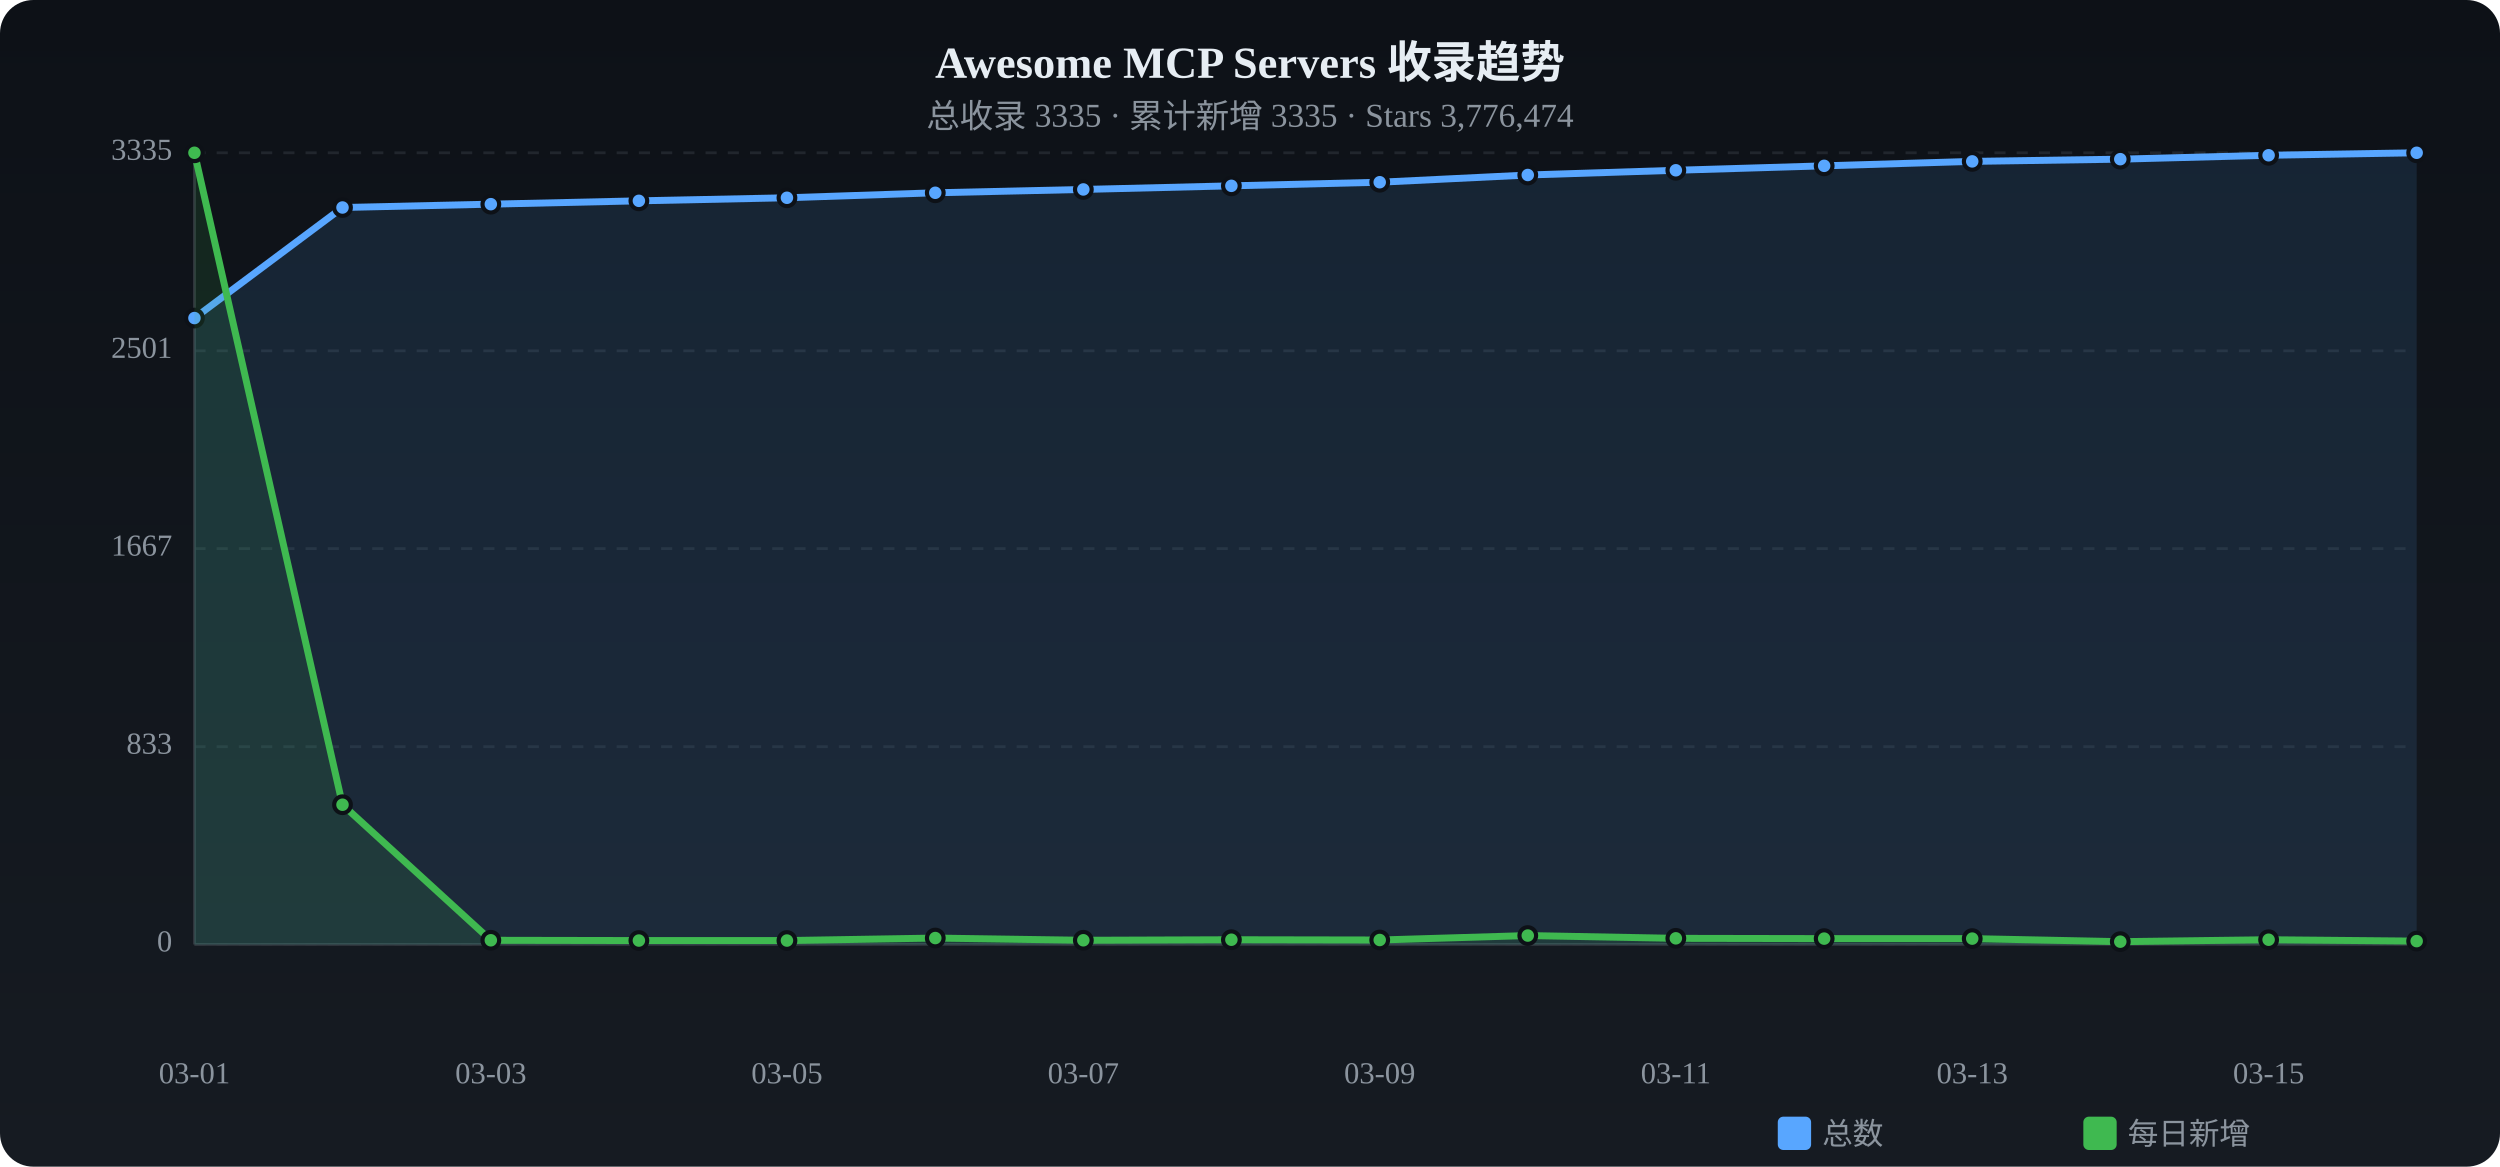
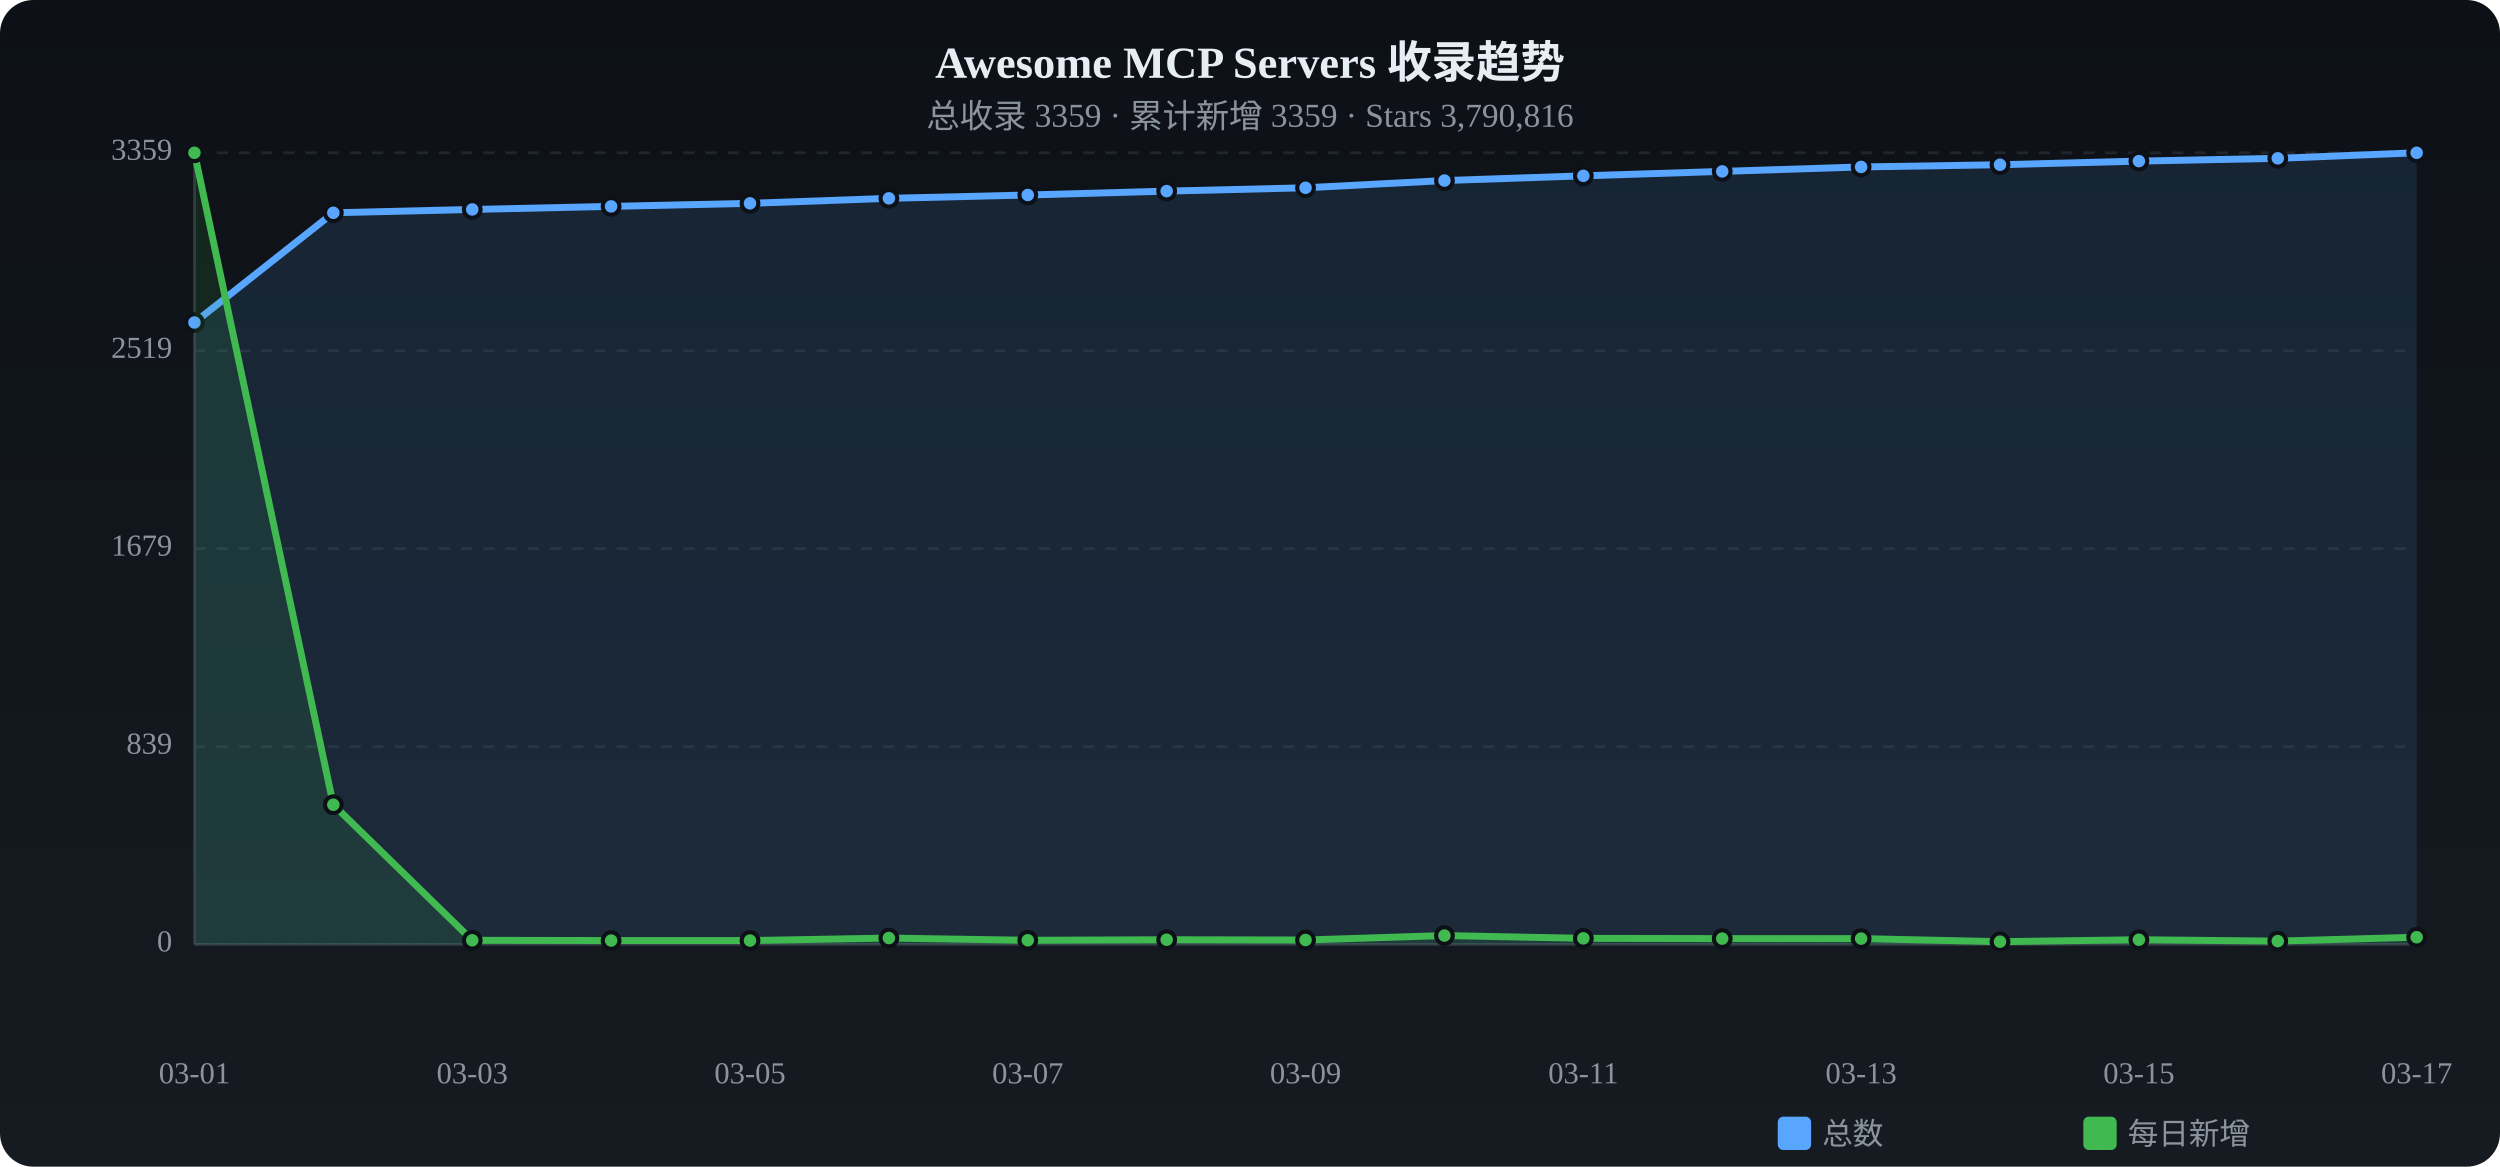
<svg xmlns="http://www.w3.org/2000/svg" viewBox="0 0 900 420" width="900" height="420">
  <defs>
    <linearGradient id="tbg" x1="0%" y1="0%" x2="0%" y2="100%">
      <stop offset="0%" stop-color="#0d1117" />
      <stop offset="100%" stop-color="#161b22" />
    </linearGradient>
  </defs>
  <rect width="900" height="420" rx="12" fill="url(#tbg)" />
  <text x="450.0" y="28" text-anchor="middle" fill="#e6edf3" font-size="16" font-weight="bold">Awesome MCP Servers 收录趋势</text>
-   <text x="450.0" y="46" text-anchor="middle" fill="#8b949e" font-size="12">总收录 3335 · 累计新增 3335 · Stars 3,776,474</text>
+   <text x="450.0" y="46" text-anchor="middle" fill="#8b949e" font-size="12">总收录 3359 · 累计新增 3359 · Stars 3,790,816</text>
  <text x="62" y="340.0" text-anchor="end" fill="#8b949e" font-size="11" dominant-baseline="middle">0</text>
  <line x1="70" y1="340.0" x2="870" y2="340.0" stroke="#21262d" stroke-dasharray="4 4" />
-   <text x="62" y="268.8" text-anchor="end" fill="#8b949e" font-size="11" dominant-baseline="middle">833</text>
+   <text x="62" y="268.8" text-anchor="end" fill="#8b949e" font-size="11" dominant-baseline="middle">839</text>
  <line x1="70" y1="268.8" x2="870" y2="268.8" stroke="#21262d" stroke-dasharray="4 4" />
-   <text x="62" y="197.5" text-anchor="end" fill="#8b949e" font-size="11" dominant-baseline="middle">1667</text>
+   <text x="62" y="197.5" text-anchor="end" fill="#8b949e" font-size="11" dominant-baseline="middle">1679</text>
  <line x1="70" y1="197.5" x2="870" y2="197.5" stroke="#21262d" stroke-dasharray="4 4" />
-   <text x="62" y="126.3" text-anchor="end" fill="#8b949e" font-size="11" dominant-baseline="middle">2501</text>
+   <text x="62" y="126.3" text-anchor="end" fill="#8b949e" font-size="11" dominant-baseline="middle">2519</text>
  <line x1="70" y1="126.3" x2="870" y2="126.3" stroke="#21262d" stroke-dasharray="4 4" />
-   <text x="62" y="55.0" text-anchor="end" fill="#8b949e" font-size="11" dominant-baseline="middle">3335</text>
+   <text x="62" y="55.0" text-anchor="end" fill="#8b949e" font-size="11" dominant-baseline="middle">3359</text>
  <line x1="70" y1="55.0" x2="870" y2="55.0" stroke="#21262d" stroke-dasharray="4 4" />
  <line x1="70" y1="55" x2="70" y2="340" stroke="#30363d" />
  <line x1="70" y1="340" x2="870" y2="340" stroke="#30363d" />
-   <path d="M70.0,114.5 L123.3,74.7 L176.7,73.5 L230.0,72.3 L283.3,71.2 L336.7,69.4 L390.0,68.2 L443.3,66.9 L496.7,65.6 L550.0,63.0 L603.3,61.3 L656.7,59.7 L710.0,58.1 L763.3,57.3 L816.7,55.9 L870.0,55.0 L870.0,340 L70.0,340 Z" fill="#58a6ff" opacity="0.12" />
-   <polyline points="70.0,114.5 123.3,74.7 176.7,73.5 230.0,72.3 283.3,71.2 336.7,69.4 390.0,68.2 443.3,66.9 496.7,65.6 550.0,63.0 603.3,61.3 656.7,59.7 710.0,58.1 763.3,57.3 816.7,55.9 870.0,55.0" fill="none" stroke="#58a6ff" stroke-width="2.5" stroke-linecap="round" stroke-linejoin="round" />
-   <circle cx="70.0" cy="114.5" r="3" fill="#58a6ff" stroke="#0d1117" stroke-width="1.5" />
-   <circle cx="123.3" cy="74.7" r="3" fill="#58a6ff" stroke="#0d1117" stroke-width="1.5" />
-   <circle cx="176.7" cy="73.5" r="3" fill="#58a6ff" stroke="#0d1117" stroke-width="1.5" />
-   <circle cx="230.0" cy="72.3" r="3" fill="#58a6ff" stroke="#0d1117" stroke-width="1.5" />
-   <circle cx="283.3" cy="71.2" r="3" fill="#58a6ff" stroke="#0d1117" stroke-width="1.5" />
-   <circle cx="336.7" cy="69.4" r="3" fill="#58a6ff" stroke="#0d1117" stroke-width="1.5" />
-   <circle cx="390.0" cy="68.2" r="3" fill="#58a6ff" stroke="#0d1117" stroke-width="1.5" />
-   <circle cx="443.3" cy="66.9" r="3" fill="#58a6ff" stroke="#0d1117" stroke-width="1.5" />
-   <circle cx="496.7" cy="65.6" r="3" fill="#58a6ff" stroke="#0d1117" stroke-width="1.5" />
-   <circle cx="550.0" cy="63.0" r="3" fill="#58a6ff" stroke="#0d1117" stroke-width="1.5" />
-   <circle cx="603.3" cy="61.3" r="3" fill="#58a6ff" stroke="#0d1117" stroke-width="1.5" />
-   <circle cx="656.7" cy="59.7" r="3" fill="#58a6ff" stroke="#0d1117" stroke-width="1.5" />
-   <circle cx="710.0" cy="58.1" r="3" fill="#58a6ff" stroke="#0d1117" stroke-width="1.5" />
-   <circle cx="763.3" cy="57.3" r="3" fill="#58a6ff" stroke="#0d1117" stroke-width="1.5" />
-   <circle cx="816.7" cy="55.9" r="3" fill="#58a6ff" stroke="#0d1117" stroke-width="1.5" />
+   <path d="M70.0,116.1 L120.0,76.6 L170.0,75.4 L220.0,74.3 L270.0,73.2 L320.0,71.4 L370.0,70.2 L420.0,68.8 L470.0,67.6 L520.0,65.0 L570.0,63.3 L620.0,61.7 L670.0,60.1 L720.0,59.3 L770.0,58.0 L820.0,57.0 L870.0,55.0 L870.0,340 L70.0,340 Z" fill="#58a6ff" opacity="0.12" />
+   <polyline points="70.0,116.1 120.0,76.6 170.0,75.4 220.0,74.3 270.0,73.2 320.0,71.4 370.0,70.2 420.0,68.8 470.0,67.6 520.0,65.0 570.0,63.3 620.0,61.7 670.0,60.1 720.0,59.3 770.0,58.0 820.0,57.0 870.0,55.0" fill="none" stroke="#58a6ff" stroke-width="2.5" stroke-linecap="round" stroke-linejoin="round" />
+   <circle cx="70.0" cy="116.1" r="3" fill="#58a6ff" stroke="#0d1117" stroke-width="1.5" />
+   <circle cx="120.0" cy="76.6" r="3" fill="#58a6ff" stroke="#0d1117" stroke-width="1.5" />
+   <circle cx="170.0" cy="75.4" r="3" fill="#58a6ff" stroke="#0d1117" stroke-width="1.5" />
+   <circle cx="220.0" cy="74.3" r="3" fill="#58a6ff" stroke="#0d1117" stroke-width="1.5" />
+   <circle cx="270.0" cy="73.2" r="3" fill="#58a6ff" stroke="#0d1117" stroke-width="1.5" />
+   <circle cx="320.0" cy="71.4" r="3" fill="#58a6ff" stroke="#0d1117" stroke-width="1.5" />
+   <circle cx="370.0" cy="70.2" r="3" fill="#58a6ff" stroke="#0d1117" stroke-width="1.5" />
+   <circle cx="420.0" cy="68.8" r="3" fill="#58a6ff" stroke="#0d1117" stroke-width="1.5" />
+   <circle cx="470.0" cy="67.6" r="3" fill="#58a6ff" stroke="#0d1117" stroke-width="1.5" />
+   <circle cx="520.0" cy="65.0" r="3" fill="#58a6ff" stroke="#0d1117" stroke-width="1.5" />
+   <circle cx="570.0" cy="63.3" r="3" fill="#58a6ff" stroke="#0d1117" stroke-width="1.5" />
+   <circle cx="620.0" cy="61.7" r="3" fill="#58a6ff" stroke="#0d1117" stroke-width="1.5" />
+   <circle cx="670.0" cy="60.1" r="3" fill="#58a6ff" stroke="#0d1117" stroke-width="1.5" />
+   <circle cx="720.0" cy="59.3" r="3" fill="#58a6ff" stroke="#0d1117" stroke-width="1.5" />
+   <circle cx="770.0" cy="58.0" r="3" fill="#58a6ff" stroke="#0d1117" stroke-width="1.5" />
+   <circle cx="820.0" cy="57.0" r="3" fill="#58a6ff" stroke="#0d1117" stroke-width="1.5" />
  <circle cx="870.0" cy="55.0" r="3" fill="#58a6ff" stroke="#0d1117" stroke-width="1.5" />
-   <path d="M70.0,55.0 L123.3,289.7 L176.7,338.5 L230.0,338.6 L283.3,338.6 L336.7,337.7 L390.0,338.5 L443.3,338.3 L496.7,338.4 L550.0,336.8 L603.3,337.8 L656.7,337.9 L710.0,337.9 L763.3,339.0 L816.7,338.3 L870.0,338.8 L870.0,340 L70.0,340 Z" fill="#3fb950" opacity="0.12" />
-   <polyline points="70.0,55.0 123.3,289.7 176.7,338.5 230.0,338.6 283.3,338.6 336.7,337.7 390.0,338.5 443.3,338.3 496.7,338.4 550.0,336.8 603.3,337.8 656.7,337.9 710.0,337.9 763.3,339.0 816.7,338.3 870.0,338.8" fill="none" stroke="#3fb950" stroke-width="2.5" stroke-linecap="round" stroke-linejoin="round" />
+   <path d="M70.0,55.0 L120.0,289.7 L170.0,338.5 L220.0,338.6 L270.0,338.6 L320.0,337.7 L370.0,338.5 L420.0,338.3 L470.0,338.4 L520.0,336.8 L570.0,337.8 L620.0,337.9 L670.0,337.9 L720.0,339.0 L770.0,338.3 L820.0,338.8 L870.0,337.4 L870.0,340 L70.0,340 Z" fill="#3fb950" opacity="0.12" />
+   <polyline points="70.0,55.0 120.0,289.7 170.0,338.5 220.0,338.6 270.0,338.6 320.0,337.7 370.0,338.5 420.0,338.3 470.0,338.4 520.0,336.8 570.0,337.8 620.0,337.9 670.0,337.9 720.0,339.0 770.0,338.3 820.0,338.8 870.0,337.4" fill="none" stroke="#3fb950" stroke-width="2.5" stroke-linecap="round" stroke-linejoin="round" />
  <circle cx="70.0" cy="55.0" r="3" fill="#3fb950" stroke="#0d1117" stroke-width="1.5" />
-   <circle cx="123.3" cy="289.7" r="3" fill="#3fb950" stroke="#0d1117" stroke-width="1.5" />
-   <circle cx="176.7" cy="338.5" r="3" fill="#3fb950" stroke="#0d1117" stroke-width="1.5" />
-   <circle cx="230.0" cy="338.6" r="3" fill="#3fb950" stroke="#0d1117" stroke-width="1.5" />
-   <circle cx="283.3" cy="338.6" r="3" fill="#3fb950" stroke="#0d1117" stroke-width="1.5" />
-   <circle cx="336.7" cy="337.7" r="3" fill="#3fb950" stroke="#0d1117" stroke-width="1.5" />
-   <circle cx="390.0" cy="338.5" r="3" fill="#3fb950" stroke="#0d1117" stroke-width="1.5" />
-   <circle cx="443.3" cy="338.3" r="3" fill="#3fb950" stroke="#0d1117" stroke-width="1.5" />
-   <circle cx="496.7" cy="338.4" r="3" fill="#3fb950" stroke="#0d1117" stroke-width="1.5" />
-   <circle cx="550.0" cy="336.8" r="3" fill="#3fb950" stroke="#0d1117" stroke-width="1.5" />
-   <circle cx="603.3" cy="337.8" r="3" fill="#3fb950" stroke="#0d1117" stroke-width="1.5" />
-   <circle cx="656.7" cy="337.9" r="3" fill="#3fb950" stroke="#0d1117" stroke-width="1.5" />
-   <circle cx="710.0" cy="337.9" r="3" fill="#3fb950" stroke="#0d1117" stroke-width="1.5" />
-   <circle cx="763.3" cy="339.0" r="3" fill="#3fb950" stroke="#0d1117" stroke-width="1.5" />
-   <circle cx="816.7" cy="338.3" r="3" fill="#3fb950" stroke="#0d1117" stroke-width="1.5" />
-   <circle cx="870.0" cy="338.8" r="3" fill="#3fb950" stroke="#0d1117" stroke-width="1.5" />
+   <circle cx="120.0" cy="289.7" r="3" fill="#3fb950" stroke="#0d1117" stroke-width="1.5" />
+   <circle cx="170.0" cy="338.5" r="3" fill="#3fb950" stroke="#0d1117" stroke-width="1.5" />
+   <circle cx="220.0" cy="338.6" r="3" fill="#3fb950" stroke="#0d1117" stroke-width="1.5" />
+   <circle cx="270.0" cy="338.6" r="3" fill="#3fb950" stroke="#0d1117" stroke-width="1.5" />
+   <circle cx="320.0" cy="337.7" r="3" fill="#3fb950" stroke="#0d1117" stroke-width="1.5" />
+   <circle cx="370.0" cy="338.5" r="3" fill="#3fb950" stroke="#0d1117" stroke-width="1.5" />
+   <circle cx="420.0" cy="338.3" r="3" fill="#3fb950" stroke="#0d1117" stroke-width="1.5" />
+   <circle cx="470.0" cy="338.4" r="3" fill="#3fb950" stroke="#0d1117" stroke-width="1.5" />
+   <circle cx="520.0" cy="336.8" r="3" fill="#3fb950" stroke="#0d1117" stroke-width="1.5" />
+   <circle cx="570.0" cy="337.8" r="3" fill="#3fb950" stroke="#0d1117" stroke-width="1.5" />
+   <circle cx="620.0" cy="337.9" r="3" fill="#3fb950" stroke="#0d1117" stroke-width="1.5" />
+   <circle cx="670.0" cy="337.9" r="3" fill="#3fb950" stroke="#0d1117" stroke-width="1.5" />
+   <circle cx="720.0" cy="339.0" r="3" fill="#3fb950" stroke="#0d1117" stroke-width="1.5" />
+   <circle cx="770.0" cy="338.3" r="3" fill="#3fb950" stroke="#0d1117" stroke-width="1.5" />
+   <circle cx="820.0" cy="338.8" r="3" fill="#3fb950" stroke="#0d1117" stroke-width="1.5" />
+   <circle cx="870.0" cy="337.4" r="3" fill="#3fb950" stroke="#0d1117" stroke-width="1.5" />
  <text x="70.0" y="390" text-anchor="middle" fill="#8b949e" font-size="11">03-01</text>
-   <text x="176.7" y="390" text-anchor="middle" fill="#8b949e" font-size="11">03-03</text>
-   <text x="283.3" y="390" text-anchor="middle" fill="#8b949e" font-size="11">03-05</text>
-   <text x="390.0" y="390" text-anchor="middle" fill="#8b949e" font-size="11">03-07</text>
-   <text x="496.7" y="390" text-anchor="middle" fill="#8b949e" font-size="11">03-09</text>
-   <text x="603.3" y="390" text-anchor="middle" fill="#8b949e" font-size="11">03-11</text>
-   <text x="710.0" y="390" text-anchor="middle" fill="#8b949e" font-size="11">03-13</text>
-   <text x="816.7" y="390" text-anchor="middle" fill="#8b949e" font-size="11">03-15</text>
+   <text x="170.0" y="390" text-anchor="middle" fill="#8b949e" font-size="11">03-03</text>
+   <text x="270.0" y="390" text-anchor="middle" fill="#8b949e" font-size="11">03-05</text>
+   <text x="370.0" y="390" text-anchor="middle" fill="#8b949e" font-size="11">03-07</text>
+   <text x="470.0" y="390" text-anchor="middle" fill="#8b949e" font-size="11">03-09</text>
+   <text x="570.0" y="390" text-anchor="middle" fill="#8b949e" font-size="11">03-11</text>
+   <text x="670.0" y="390" text-anchor="middle" fill="#8b949e" font-size="11">03-13</text>
+   <text x="770.0" y="390" text-anchor="middle" fill="#8b949e" font-size="11">03-15</text>
+   <text x="870.0" y="390" text-anchor="middle" fill="#8b949e" font-size="11">03-17</text>
  <rect x="640" y="402" width="12" height="12" rx="2" fill="#58a6ff" />
  <text x="656" y="412" fill="#8b949e" font-size="11">总数</text>
  <rect x="750" y="402" width="12" height="12" rx="2" fill="#3fb950" />
  <text x="766" y="412" fill="#8b949e" font-size="11">每日新增</text>
</svg>
